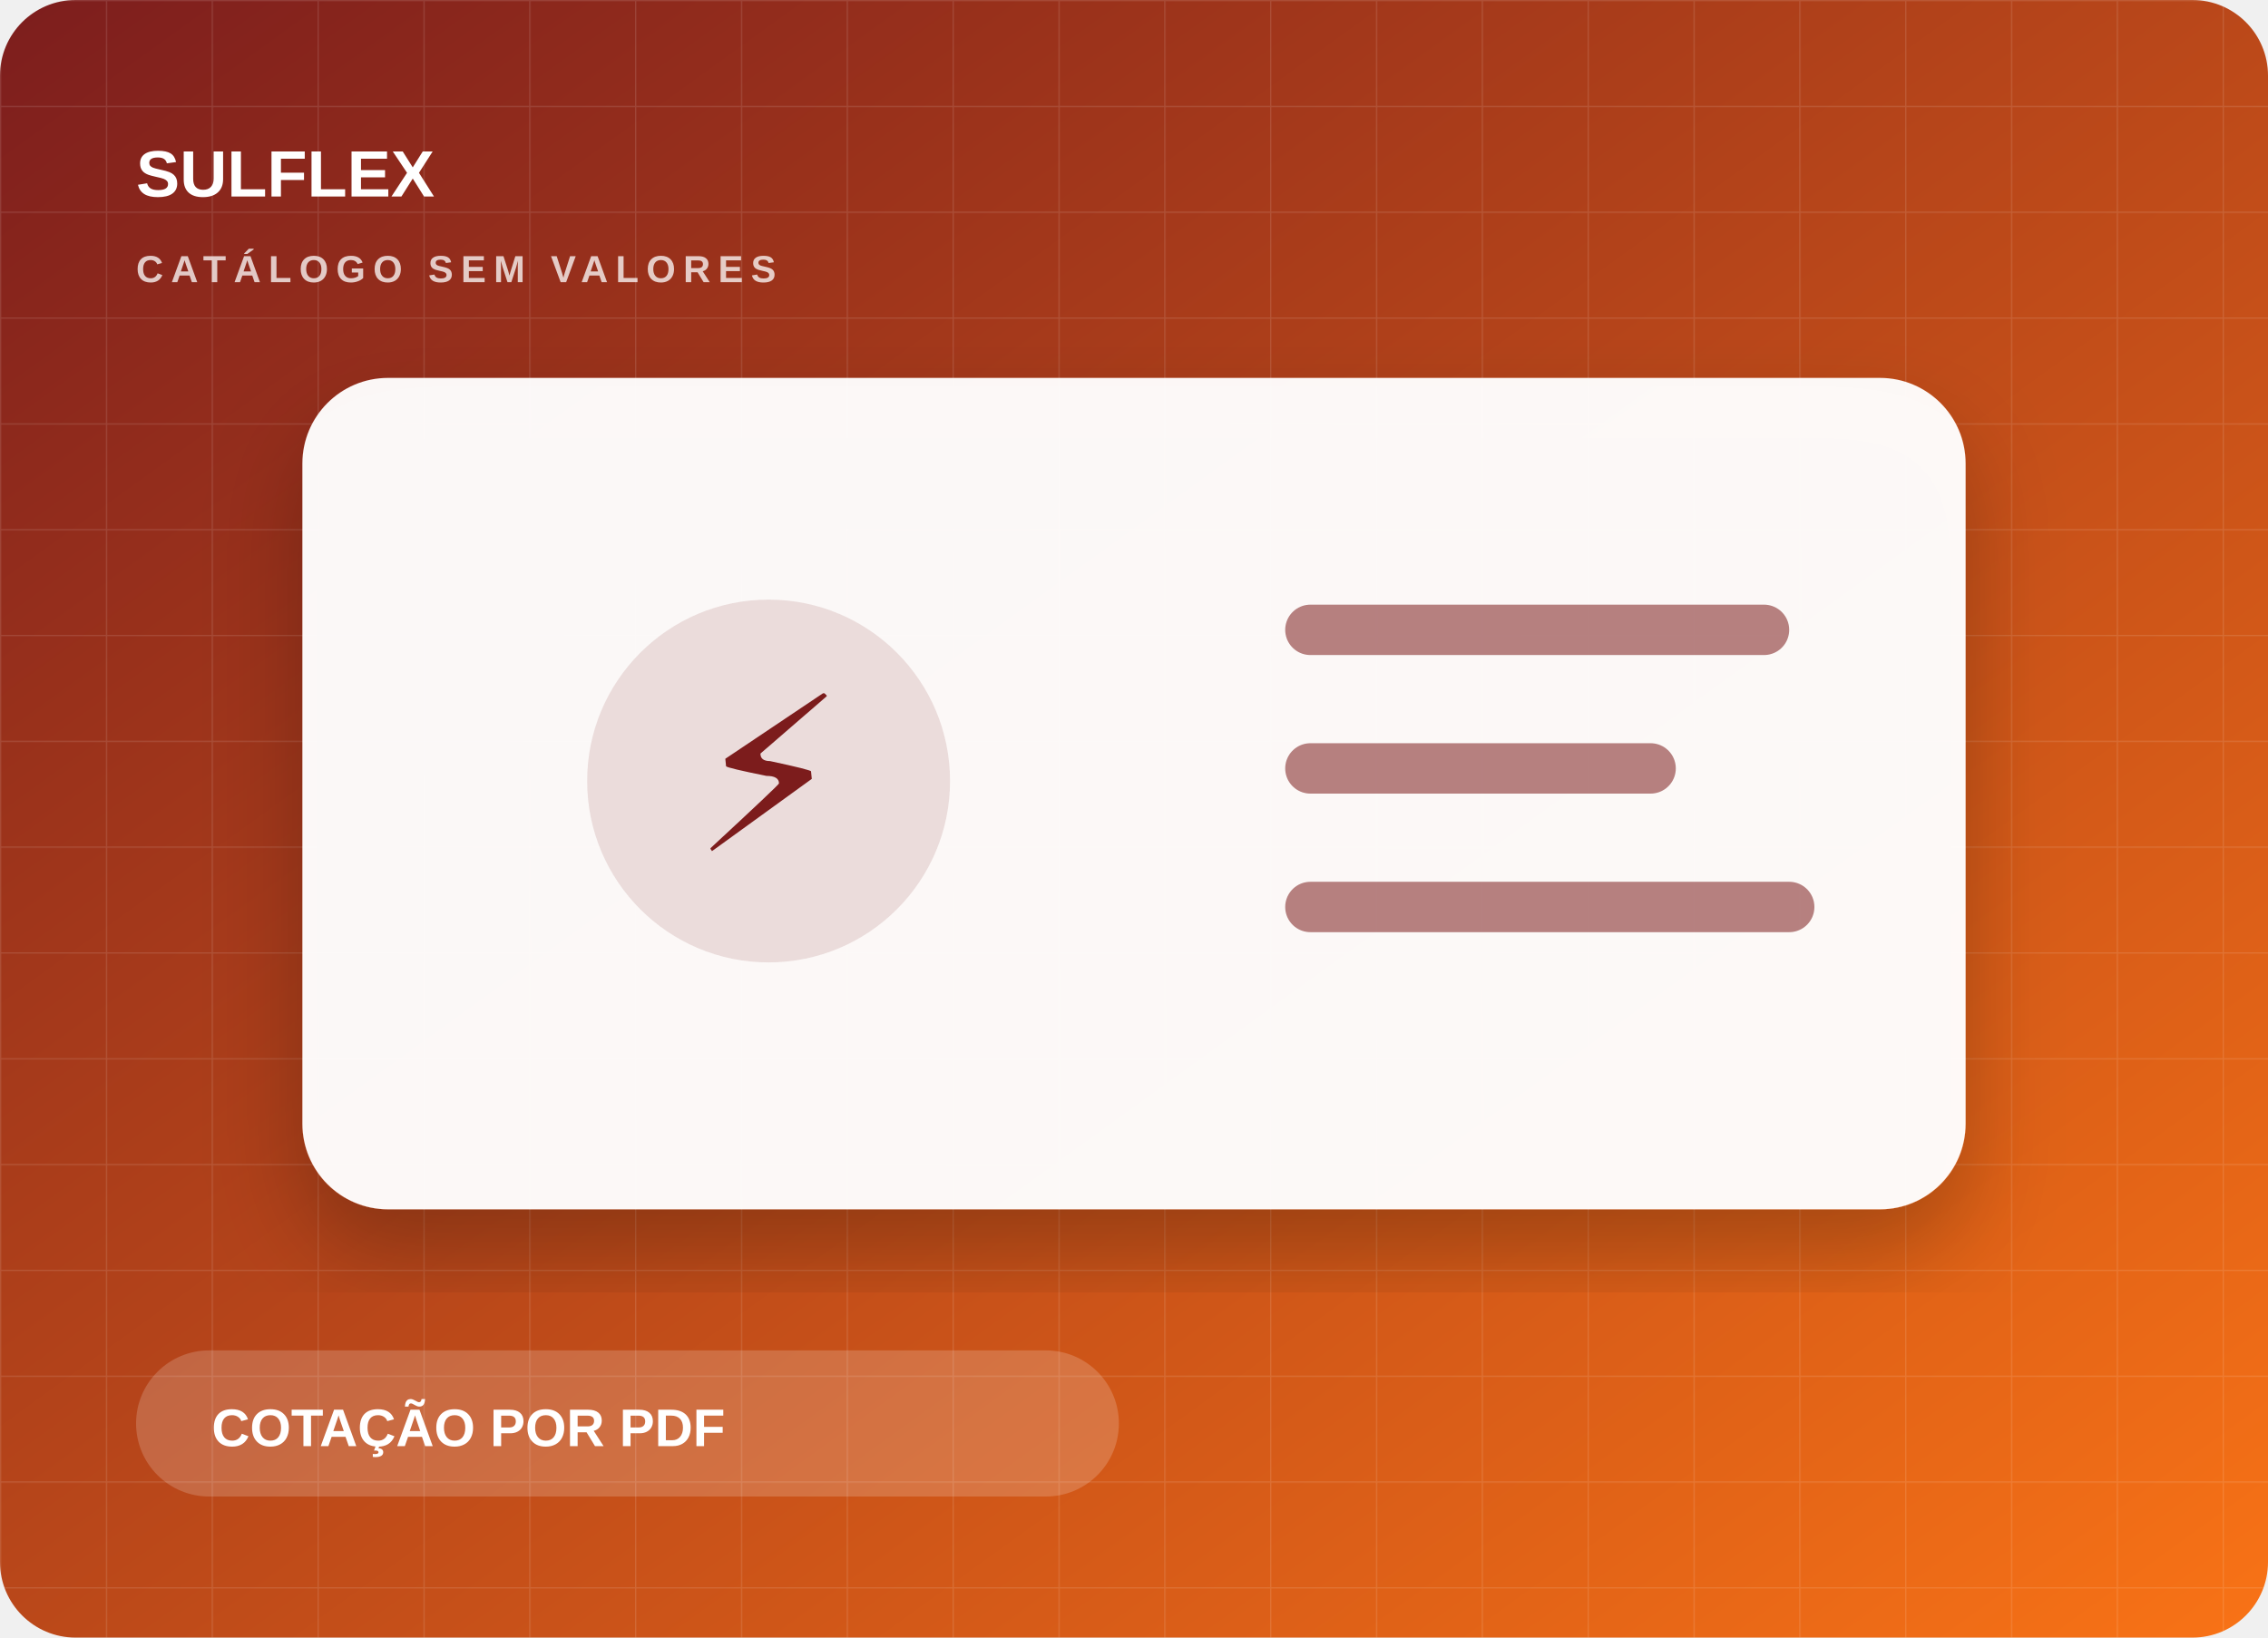
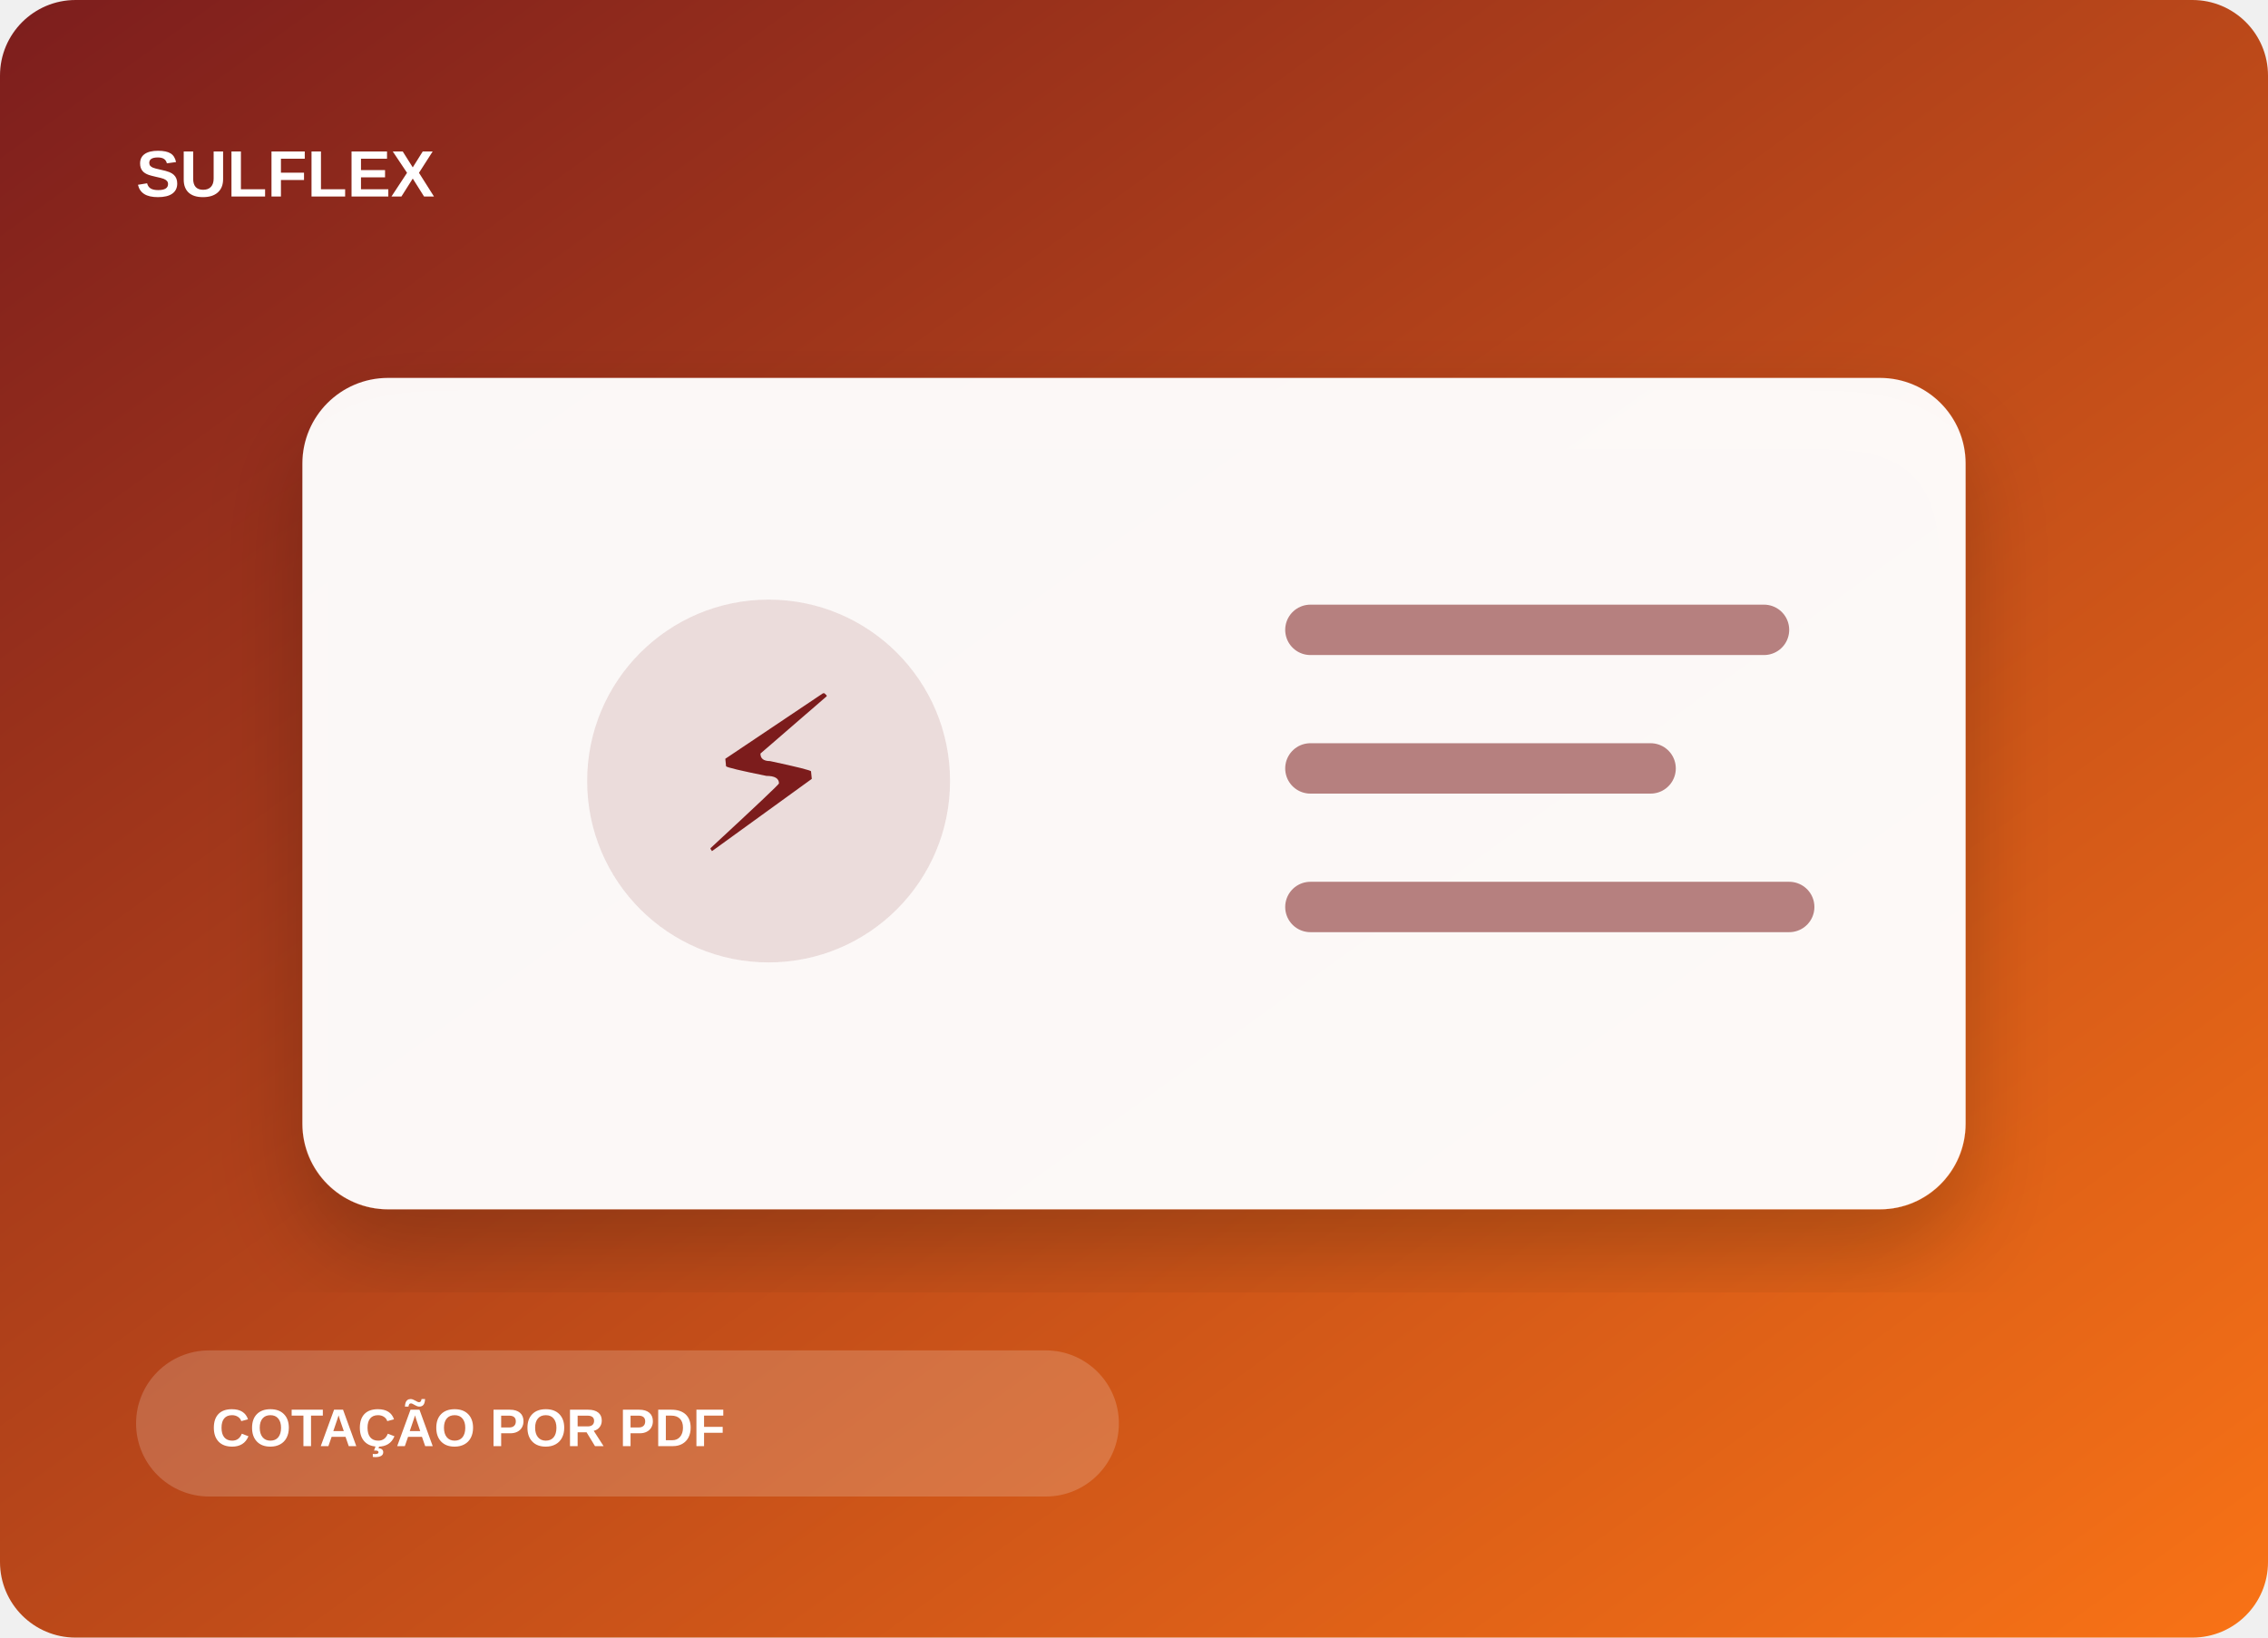
<svg xmlns="http://www.w3.org/2000/svg" width="900" height="650" viewBox="0 0 900 650">
  <defs>
    <linearGradient id="g" x1="0" y1="0" x2="1" y2="1">
      <stop offset="0" stop-color="#7c1d1d" />
      <stop offset="1" stop-color="#f97316" />
    </linearGradient>
-     <pattern id="p" width="42" height="42" patternUnits="userSpaceOnUse">
-       <path d="M42 0L0 0 0 42" fill="none" stroke="#fff" stroke-opacity=".12" />
-     </pattern>
    <filter id="s">
-       <feDropShadow dx="0" dy="18" stdDeviation="18" flood-color="#000" flood-opacity=".25" />
+       <feDropShadow dx="0" dy="18" stdDeviation="18" flood-color="#000" flood-opacity=".22" />
    </filter>
  </defs>
  <rect width="900" height="650" rx="30" fill="url(#g)" />
-   <rect width="900" height="650" rx="30" fill="url(#p)" />
  <g filter="url(#s)">
    <rect x="120" y="150" width="660" height="330" rx="34" fill="#fff" opacity=".96" />
    <circle cx="305" cy="310" r="72" fill="#7c1d1d" opacity=".13" />
    <text x="305" y="338" text-anchor="middle" font-family="Arial" font-size="86" font-weight="900" fill="#7c1d1d">⚡</text>
    <path d="M520 250H700M520 305H655M520 360H710" stroke="#7c1d1d" stroke-width="20" stroke-linecap="round" opacity=".55" />
  </g>
  <text x="54" y="78" font-family="Arial" font-size="26" font-weight="900" fill="#fff">SULFLEX</text>
-   <text x="54" y="112" font-family="Arial" font-size="15" font-weight="700" fill="#fff" opacity=".75" letter-spacing="3">CATÁLOGO SEM VALORES</text>
  <rect x="54" y="536" width="390" height="58" rx="29" fill="#fff" opacity=".18" />
  <text x="84" y="574" font-family="Arial" font-size="21" font-weight="900" fill="#fff">COTAÇÃO POR PDF</text>
</svg>
